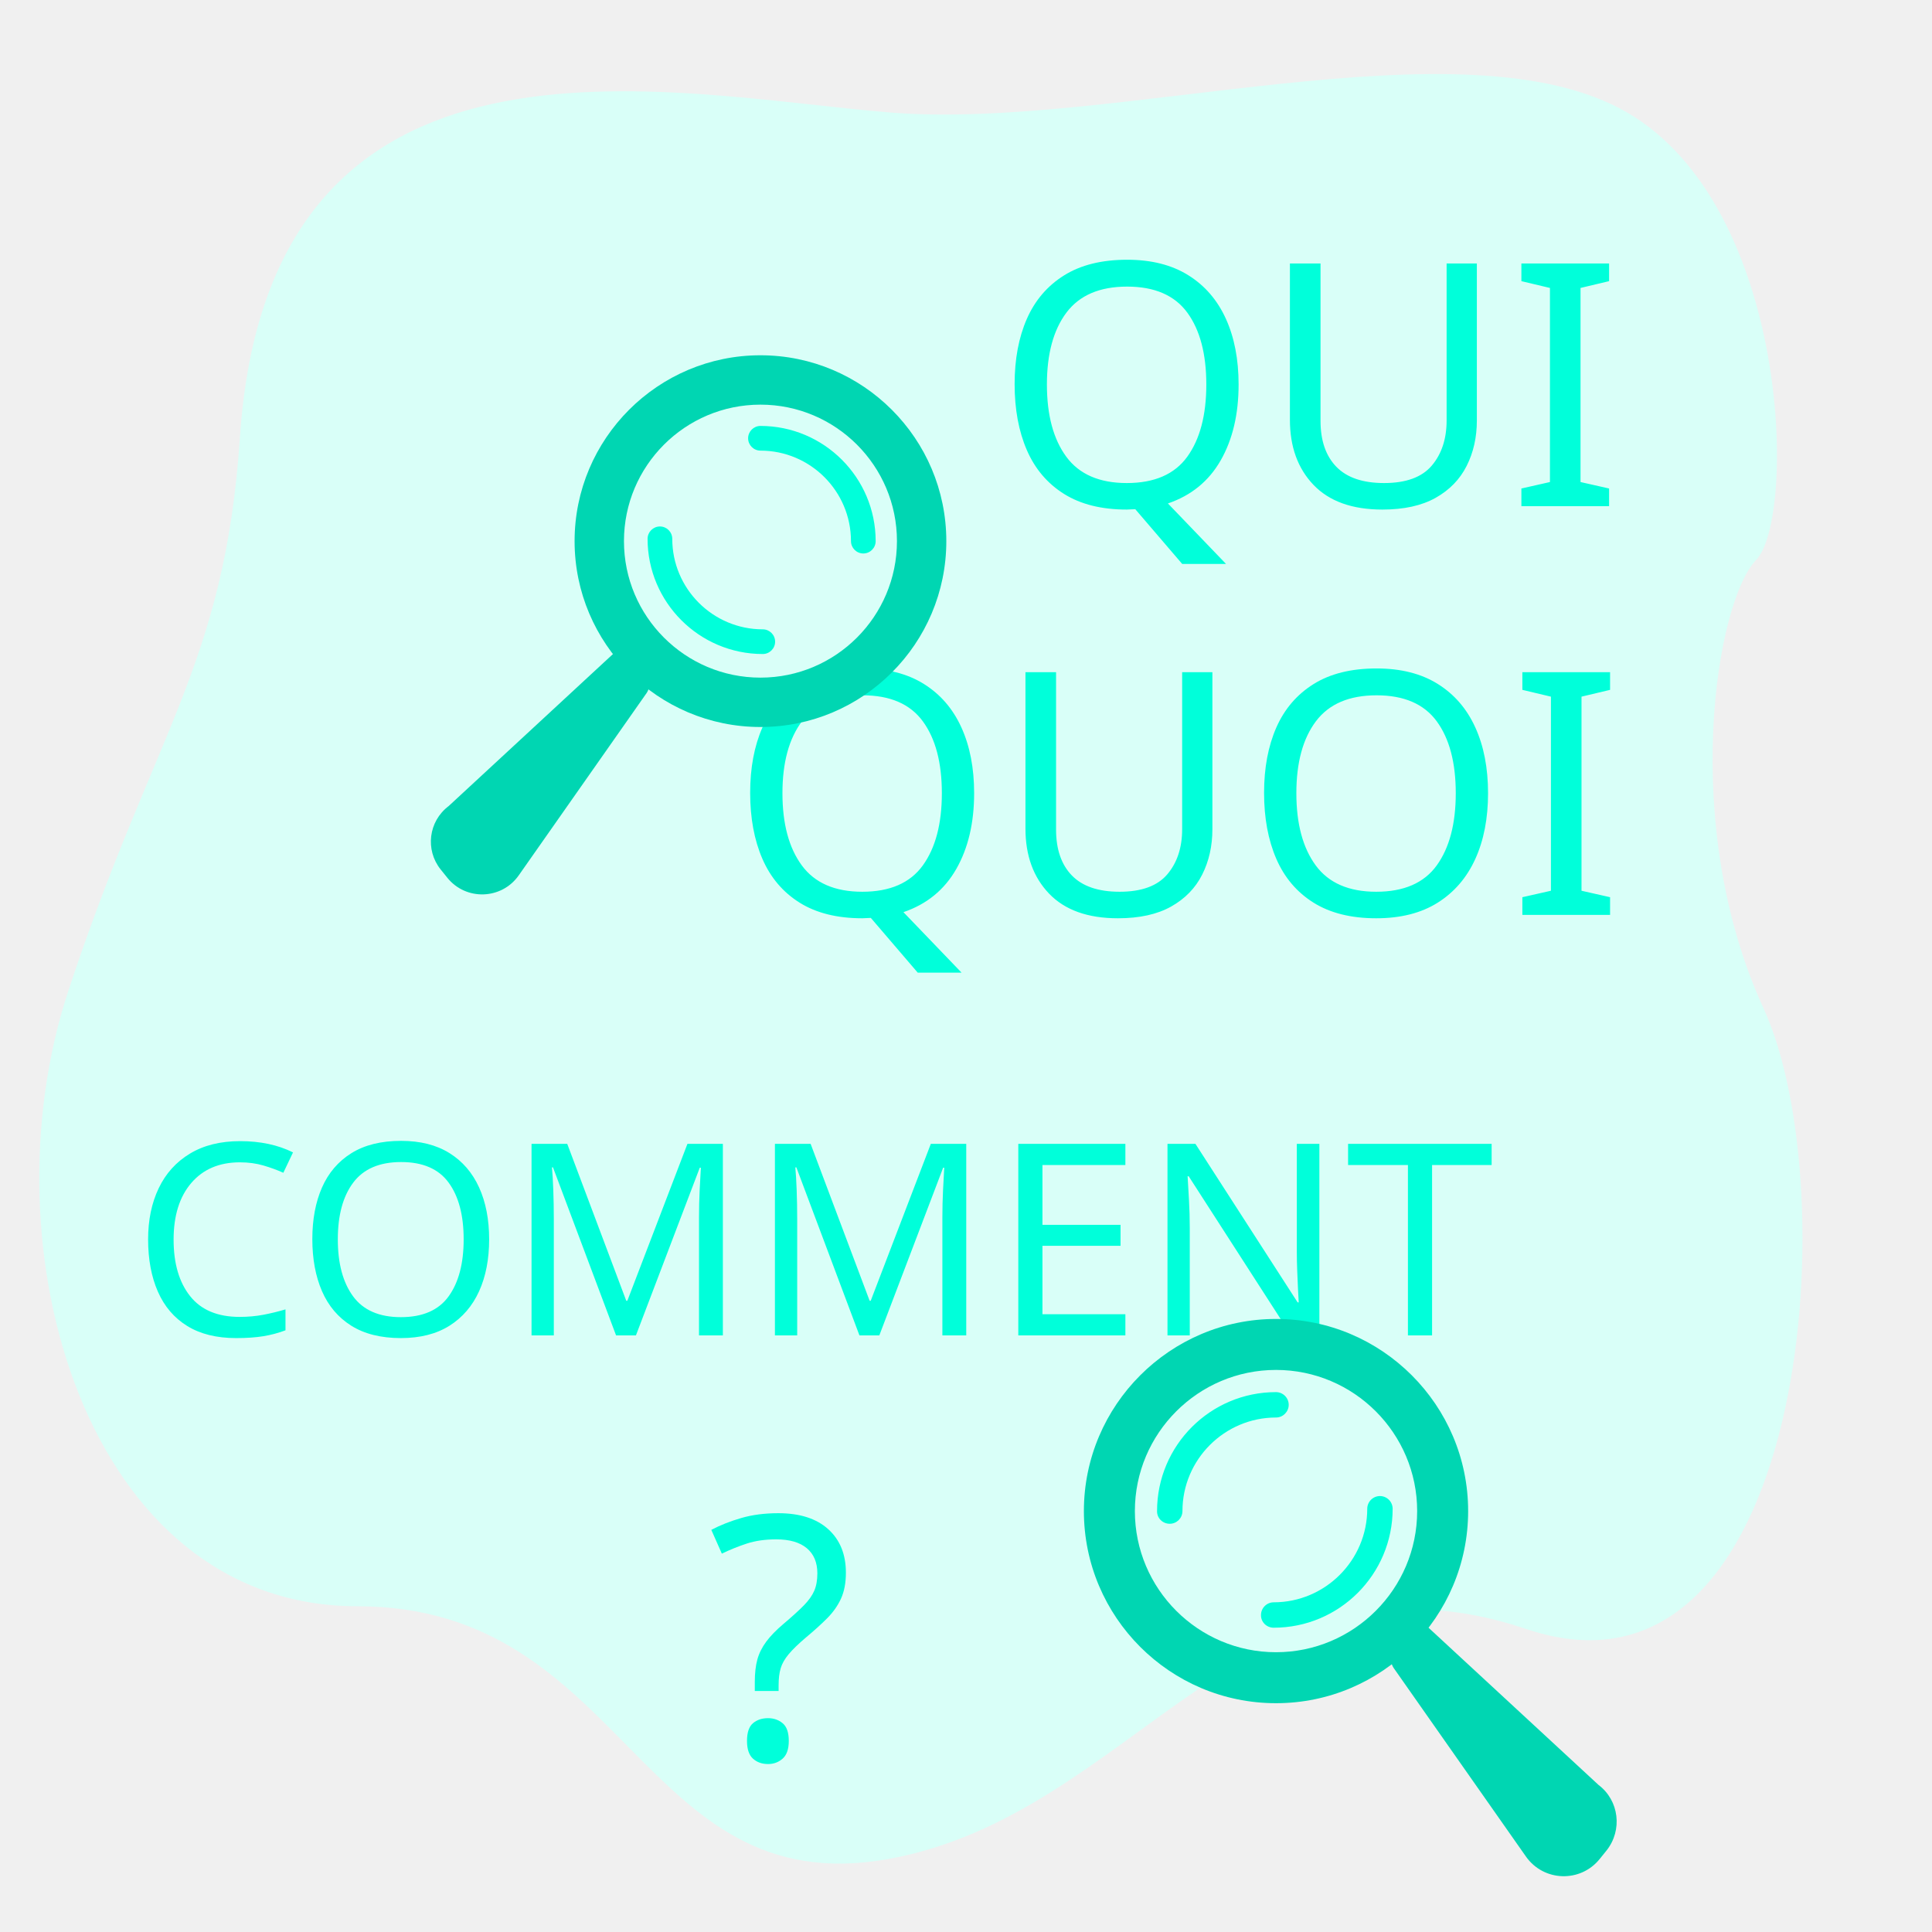
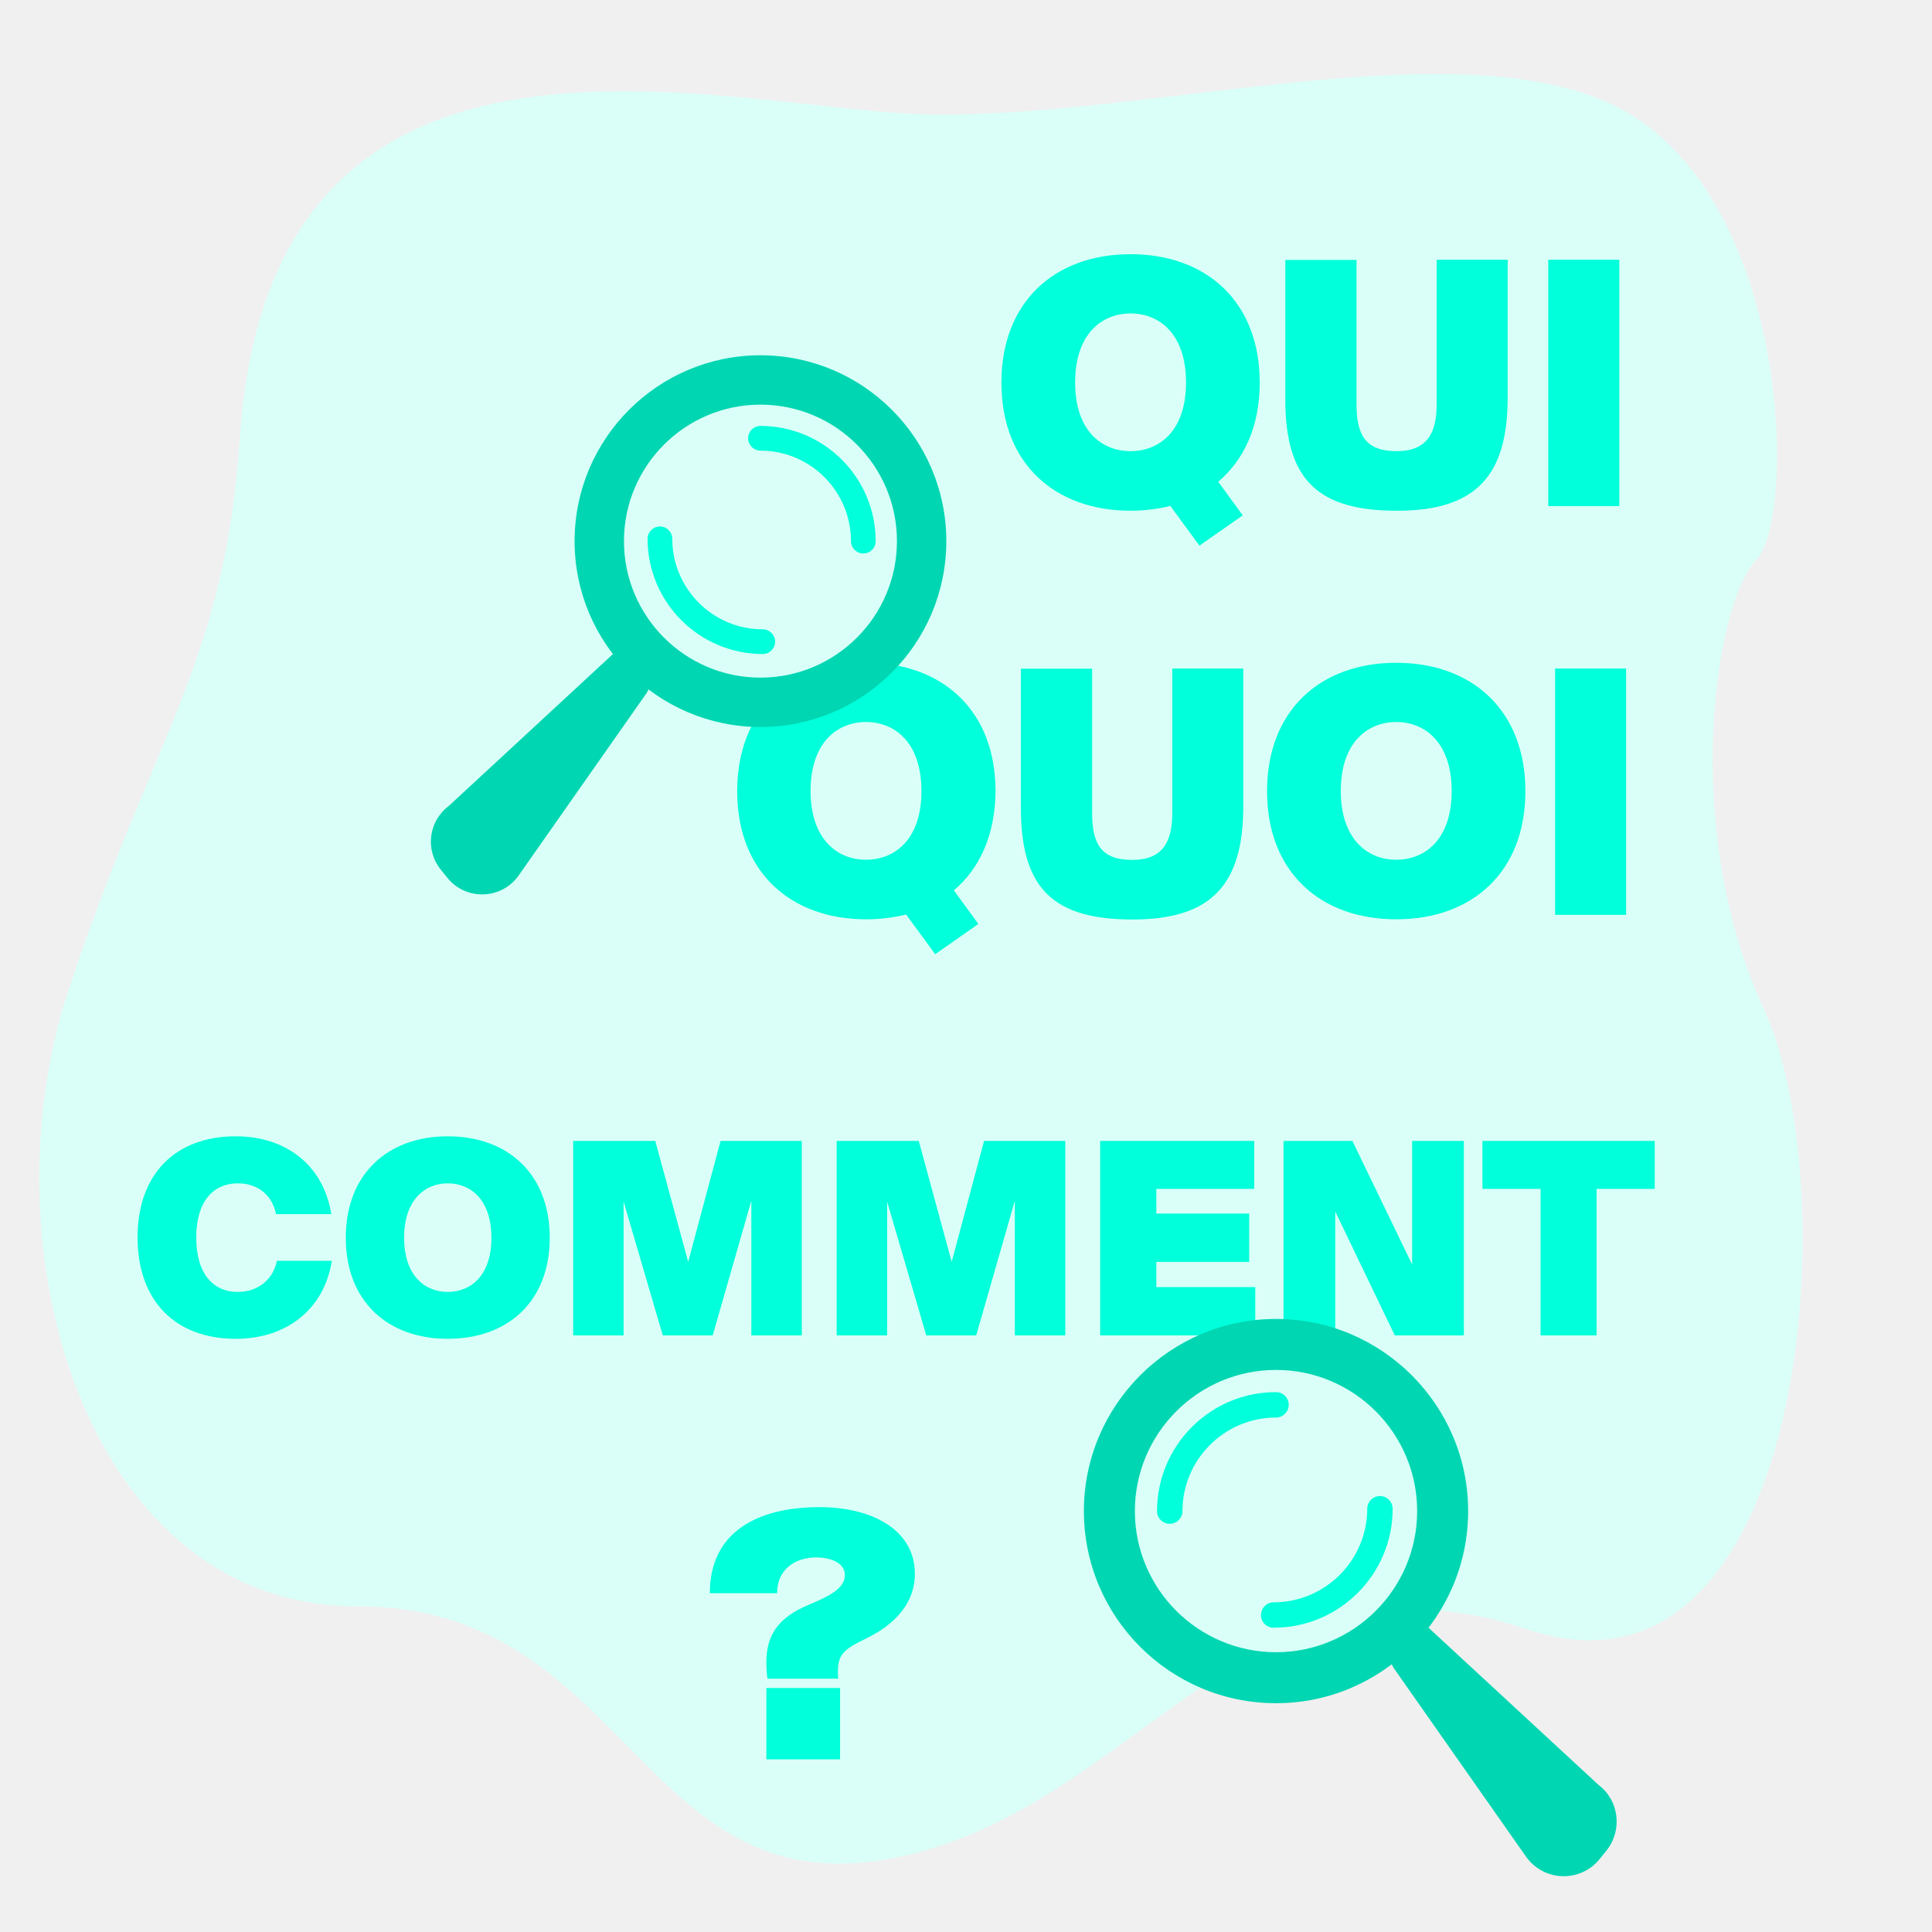
- <svg xmlns="http://www.w3.org/2000/svg" version="1.1" x="0px" y="0px" viewBox="0 0 1080 1080" style="enable-background:new 0 0 1080 1080;" xml:space="preserve">
+ <svg xmlns="http://www.w3.org/2000/svg" version="1.1" id="Calque_1" x="0px" y="0px" viewBox="0 0 1080 1080" style="enable-background:new 0 0 1080 1080;" xml:space="preserve">
  <style type="text/css">
- 	.st0{fill:#00FFDA;}
- 	.st1{fill:#A9FFEE;}
- 	.st2{fill:#D9FFF8;}
- 	.st3{fill:#00A585;}
- 	.st4{fill:#00D6B2;}
- 	.st5{fill:#FFFFFF;}
- 	.st6{font-family:'suisse-Black';}
- 	.st7{font-size:190px;}
- 	.st8{font-size:150px;}
- 	.st9{fill:none;stroke:#00FFDA;stroke-width:70;stroke-linecap:round;stroke-miterlimit:10;}
+ 	.st0{fill:#D9FFF8;}
+ 	.st1{enable-background:new    ;}
+ 	.st2{fill:#00FFDA;}
+ 	.st3{fill:#00D6B2;}
</style>
  <g id="COULEURS">
</g>
  <g id="Jauge__x2B_accueil">
</g>
  <g id="images">
</g>
  <g id="TEXTE">
</g>
  <g id="jauge">
</g>
  <g id="picto_accueil">
</g>
  <g id="FOND">
</g>
  <g id="PICTOS">
</g>
  <g id="bulles_Source__x2B_dico">
</g>
  <g id="règles">
</g>
  <g id="LOGO">
-     <path class="st2" d="M134.1,244.7c-8.5,127-48.4,165-96,309.5C-9.2,697.9,48.2,897.9,199.7,897.9c150.8,0,157.8,165.9,296.3,141.4   c138.5-24.5,199.8-181.8,357.1-128.7S1032.8,666,985.8,563.6s-26.6-227.3-4.1-250.6s19.2-197-72.1-250.1s-287.1,10.2-411.9,0   S150.4-0.4,134.1,244.7z" />
-     <text transform="matrix(1 0 0 1 555.5873 282.9476)" class="st0 st6 st7">QUI</text>
-     <text transform="matrix(1 0 0 1 407.7509 511.4169)" class="st0 st6 st7">QUOI</text>
-     <text transform="matrix(1 0 0 1 395.3446 983.4505)" class="st0 st6 st7">?</text>
+     <path class="st0" d="M134.1,244.7c-8.5,127-48.4,165-96,309.5C-9.2,697.9,48.2,897.9,199.7,897.9c150.8,0,157.8,165.9,296.3,141.4   s199.8-181.8,357.1-128.7s179.7-244.6,132.7-347s-26.6-227.3-4.1-250.6s19.2-197-72.1-250.1s-287.1,10.2-411.9,0   S150.4-0.4,134.1,244.7z" />
+     <g class="st1">
+       <path class="st2" d="M681,269.3l13.7,18.8L670.5,305l-16.3-22.2c-6.8,1.7-14.4,2.7-22.2,2.7c-42.2,0-72.2-26.2-72.2-71.6    c0-45.4,30-71.8,72.2-71.8s72.2,26.4,72.2,71.8C704.2,238.3,695.4,257.1,681,269.3z M632,252.2c16,0,31-11.2,31-38.4    c0-27.2-15-38.6-31-38.6c-16,0-31,11.4-31,38.6C601,241,616,252.2,632,252.2z" />
+       <path class="st2" d="M758.3,145.2v80.8c0,17.5,5.3,26.2,22.4,26.2s22.4-10.1,22.4-26.2v-80.8h39.7V222c0,42.9-16.7,63.5-61.8,63.5    c-43.3,0-62.5-16.3-62.5-62.1v-78.1H758.3z" />
+       <path class="st2" d="M905.2,282.9h-39.7V145.2h39.7V282.9z" />
+     </g>
+     <g class="st1">
+       <path class="st2" d="M533.2,497.7l13.7,18.8l-24.1,16.9l-16.3-22.2c-6.8,1.7-14.4,2.7-22.2,2.7c-42.2,0-72.2-26.2-72.2-71.6    c0-45.4,30-71.8,72.2-71.8s72.2,26.4,72.2,71.8C556.3,466.8,547.6,485.6,533.2,497.7z M484.1,480.6c16,0,31-11.2,31-38.4    c0-27.2-15-38.6-31-38.6c-16,0-31,11.4-31,38.6C453.2,469.4,468.2,480.6,484.1,480.6z" />
+       <path class="st2" d="M610.5,373.7v80.8c0,17.5,5.3,26.2,22.4,26.2c17.1,0,22.4-10.1,22.4-26.2v-80.8H695v76.8    c0,42.9-16.7,63.5-61.8,63.5c-43.3,0-62.5-16.3-62.5-62.1v-78.1H610.5z" />
+       <path class="st2" d="M780.5,513.9c-42.2,0-72.2-26.2-72.2-71.6c0-45.4,30-71.8,72.2-71.8s72.2,26.4,72.2,71.8    C852.7,487.7,822.7,513.9,780.5,513.9z M780.5,480.6c16,0,31-11.2,31-38.4c0-27.2-15-38.6-31-38.6s-31,11.4-31,38.6    C749.6,469.4,764.6,480.6,780.5,480.6z" />
+       <path class="st2" d="M909,511.4h-39.7V373.7H909V511.4z" />
+     </g>
+     <g class="st1">
+       <path class="st2" d="M511.4,879.7c0,19.6-15.6,30.6-27.4,36.3c-12.9,6.3-15.6,8.9-15.6,19.2c0,1,0,2.1,0.2,3.2H429    c-0.4-3.2-0.6-6.3-0.6-9.1c0-14.6,5.9-24.9,23.9-32.3c10.8-4.6,20-8.9,20-16.5c0-7.2-8.6-9.9-16-9.9c-11.4,0-21.9,6.3-21.9,20    h-37.6c0-33.8,26-48.1,61.4-48.1C487.1,842.5,511.4,855,511.4,879.7z M428.4,983.5v-39.9h41.2v39.9H428.4z" />
+     </g>
    <g>
      <g>
-         <circle class="st2" cx="425.1" cy="302.5" r="90.1" />
-         <path class="st4" d="M425.1,406.4c-57.3,0-103.9-46.6-103.9-103.9s46.6-103.9,103.9-103.9c57.3,0,103.9,46.6,103.9,103.9     S482.4,406.4,425.1,406.4z M425.1,226.2c-42.1,0-76.3,34.2-76.3,76.3s34.2,76.3,76.3,76.3c42.1,0,76.3-34.2,76.3-76.3     S467.2,226.2,425.1,226.2z" />
+         <circle class="st0" cx="425.1" cy="302.5" r="90.1" />
+         <path class="st3" d="M425.1,406.4c-57.3,0-103.9-46.6-103.9-103.9s46.6-103.9,103.9-103.9S529,245.2,529,302.5     S482.4,406.4,425.1,406.4z M425.1,226.2c-42.1,0-76.3,34.2-76.3,76.3s34.2,76.3,76.3,76.3s76.3-34.2,76.3-76.3     S467.2,226.2,425.1,226.2z" />
      </g>
-       <path class="st4" d="M246.3,486l3.7,4.6c10.4,13,30.4,12.4,40-1.3l71.4-101.8c2.5-3.6,2-8.6-1.3-11.5c0,0-7-19.6-10.3-17l-99,91.6    C239.5,459.1,237.6,475.1,246.3,486z" />
+       <path class="st3" d="M246.3,486l3.7,4.6c10.4,13,30.4,12.4,40-1.3l71.4-101.8c2.5-3.6,2-8.6-1.3-11.5c0,0-7-19.6-10.3-17l-99,91.6    C239.5,459.1,237.6,475.1,246.3,486z" />
      <g>
-         <path class="st0" d="M482.6,309.4c-3.8,0-6.9-3.1-6.9-6.9c0-27.9-22.7-50.6-50.6-50.6c-3.8,0-6.9-3.1-6.9-6.9s3.1-6.9,6.9-6.9     c35.5,0,64.4,28.9,64.4,64.4C489.5,306.3,486.4,309.4,482.6,309.4z" />
+         <path class="st2" d="M482.6,309.4c-3.8,0-6.9-3.1-6.9-6.9c0-27.9-22.7-50.6-50.6-50.6c-3.8,0-6.9-3.1-6.9-6.9s3.1-6.9,6.9-6.9     c35.5,0,64.4,28.9,64.4,64.4C489.5,306.3,486.4,309.4,482.6,309.4z" />
      </g>
      <g>
-         <path class="st0" d="M426.4,365.6c-35.5,0-64.4-28.9-64.4-64.4c0-3.8,3.1-6.9,6.9-6.9c3.8,0,6.9,3.1,6.9,6.9     c0,27.9,22.7,50.6,50.6,50.6c3.8,0,6.9,3.1,6.9,6.9C433.3,362.5,430.2,365.6,426.4,365.6z" />
+         <path class="st2" d="M426.4,365.6c-35.5,0-64.4-28.9-64.4-64.4c0-3.8,3.1-6.9,6.9-6.9s6.9,3.1,6.9,6.9     c0,27.9,22.7,50.6,50.6,50.6c3.8,0,6.9,3.1,6.9,6.9S430.2,365.6,426.4,365.6z" />
      </g>
    </g>
-     <text transform="matrix(1 0 0 1 73.6371 746.4979)" class="st0 st6 st8">COMMENT</text>
+     <g class="st1">
+       <path class="st2" d="M131.8,635.2c27.9,0,49,16,53.4,43.5h-30.9c-2.1-10.5-10-17.2-21.4-17.2c-13.6,0-23.2,10-23.2,30.3    c0,20.4,9.6,30.4,23.2,30.4c11.4,0,19.8-7,21.9-17.4h30.7c-4.4,27.6-25.8,43.6-53.7,43.6c-33.9,0-54.9-21.3-54.9-56.7    C76.9,656.5,97.9,635.2,131.8,635.2z" />
+       <path class="st2" d="M250.3,748.4c-33.3,0-57-20.7-57-56.5s23.7-56.7,57-56.7c33.3,0,57,20.8,57,56.7S283.6,748.4,250.3,748.4z     M250.3,722.2c12.6,0,24.4-8.8,24.4-30.3s-11.8-30.4-24.4-30.4c-12.6,0-24.4,9-24.4,30.4S237.7,722.2,250.3,722.2z" />
+       <path class="st2" d="M370.5,746.5l-21.9-74.8v74.8h-28.2V637.8h45.9l18.4,67.6l18.1-67.6h45.4v108.7h-28.2v-75.3l-21.6,75.3H370.5    z" />
+       <path class="st2" d="M517.8,746.5l-21.9-74.8v74.8h-28.2V637.8h45.9l18.4,67.6l18.1-67.6h45.4v108.7h-28.2v-75.3l-21.6,75.3H517.8    z" />
+       <path class="st2" d="M615,637.8h86.1v26.8h-54.7v13.8h51.9v27h-51.9v14.1h55.3v27H615V637.8z" />
+       <path class="st2" d="M779.7,746.5l-33.3-69.3v69.3h-28.9V637.8H756l33.4,69.1v-69.1h28.9v108.7H779.7z" />
+       <path class="st2" d="M861.1,664.6h-32.4v-26.8H925v26.8h-32.5v81.9h-31.3V664.6z" />
+     </g>
    <g>
      <g>
-         <circle class="st2" cx="713.3" cy="844.7" r="93.1" />
-         <path class="st4" d="M605.9,844.7c0-59.2,48.2-107.4,107.4-107.4c59.2,0,107.4,48.2,107.4,107.4s-48.2,107.4-107.4,107.4     C654,952.1,605.9,903.9,605.9,844.7z M634.4,844.7c0,43.5,35.4,78.9,78.9,78.9c43.5,0,78.9-35.4,78.9-78.9s-35.4-78.9-78.9-78.9     C669.8,765.8,634.4,801.2,634.4,844.7z" />
+         <circle class="st0" cx="713.3" cy="844.7" r="93.1" />
+         <path class="st3" d="M605.9,844.7c0-59.2,48.2-107.4,107.4-107.4s107.4,48.2,107.4,107.4s-48.2,107.4-107.4,107.4     C654,952.1,605.9,903.9,605.9,844.7z M634.4,844.7c0,43.5,35.4,78.9,78.9,78.9s78.9-35.4,78.9-78.9s-35.4-78.9-78.9-78.9     C669.8,765.8,634.4,801.2,634.4,844.7z" />
      </g>
-       <path class="st4" d="M898.1,1034.4l-3.8,4.7c-10.8,13.5-31.4,12.8-41.3-1.3l-73.8-105.2c-2.6-3.7-2.1-8.8,1.3-11.9    c0,0,7.2-20.3,10.7-17.6l102.4,94.7C905.1,1006.5,907.1,1023,898.1,1034.4z" />
+       <path class="st3" d="M898.1,1034.4l-3.8,4.7c-10.8,13.5-31.4,12.8-41.3-1.3l-73.8-105.2c-2.6-3.7-2.1-8.8,1.3-11.9    c0,0,7.2-20.3,10.7-17.6l102.4,94.7C905.1,1006.5,907.1,1023,898.1,1034.4z" />
      <g>
-         <path class="st0" d="M653.9,851.8c3.9,0,7.1-3.2,7.1-7.1c0-28.8,23.5-52.3,52.3-52.3c3.9,0,7.1-3.2,7.1-7.1     c0-3.9-3.2-7.1-7.1-7.1c-36.7,0-66.5,29.8-66.5,66.5C646.7,848.6,649.9,851.8,653.9,851.8z" />
+         <path class="st2" d="M653.9,851.8c3.9,0,7.1-3.2,7.1-7.1c0-28.8,23.5-52.3,52.3-52.3c3.9,0,7.1-3.2,7.1-7.1     c0-3.9-3.2-7.1-7.1-7.1c-36.7,0-66.5,29.8-66.5,66.5C646.7,848.6,649.9,851.8,653.9,851.8z" />
      </g>
      <g>
-         <path class="st0" d="M712,909.9c36.7,0,66.5-29.8,66.5-66.5c0-3.9-3.2-7.1-7.1-7.1s-7.1,3.2-7.1,7.1c0,28.8-23.5,52.3-52.3,52.3     c-3.9,0-7.1,3.2-7.1,7.1C704.8,906.7,708,909.9,712,909.9z" />
+         <path class="st2" d="M712,909.9c36.7,0,66.5-29.8,66.5-66.5c0-3.9-3.2-7.1-7.1-7.1s-7.1,3.2-7.1,7.1c0,28.8-23.5,52.3-52.3,52.3     c-3.9,0-7.1,3.2-7.1,7.1C704.8,906.7,708,909.9,712,909.9z" />
      </g>
    </g>
  </g>
</svg>
